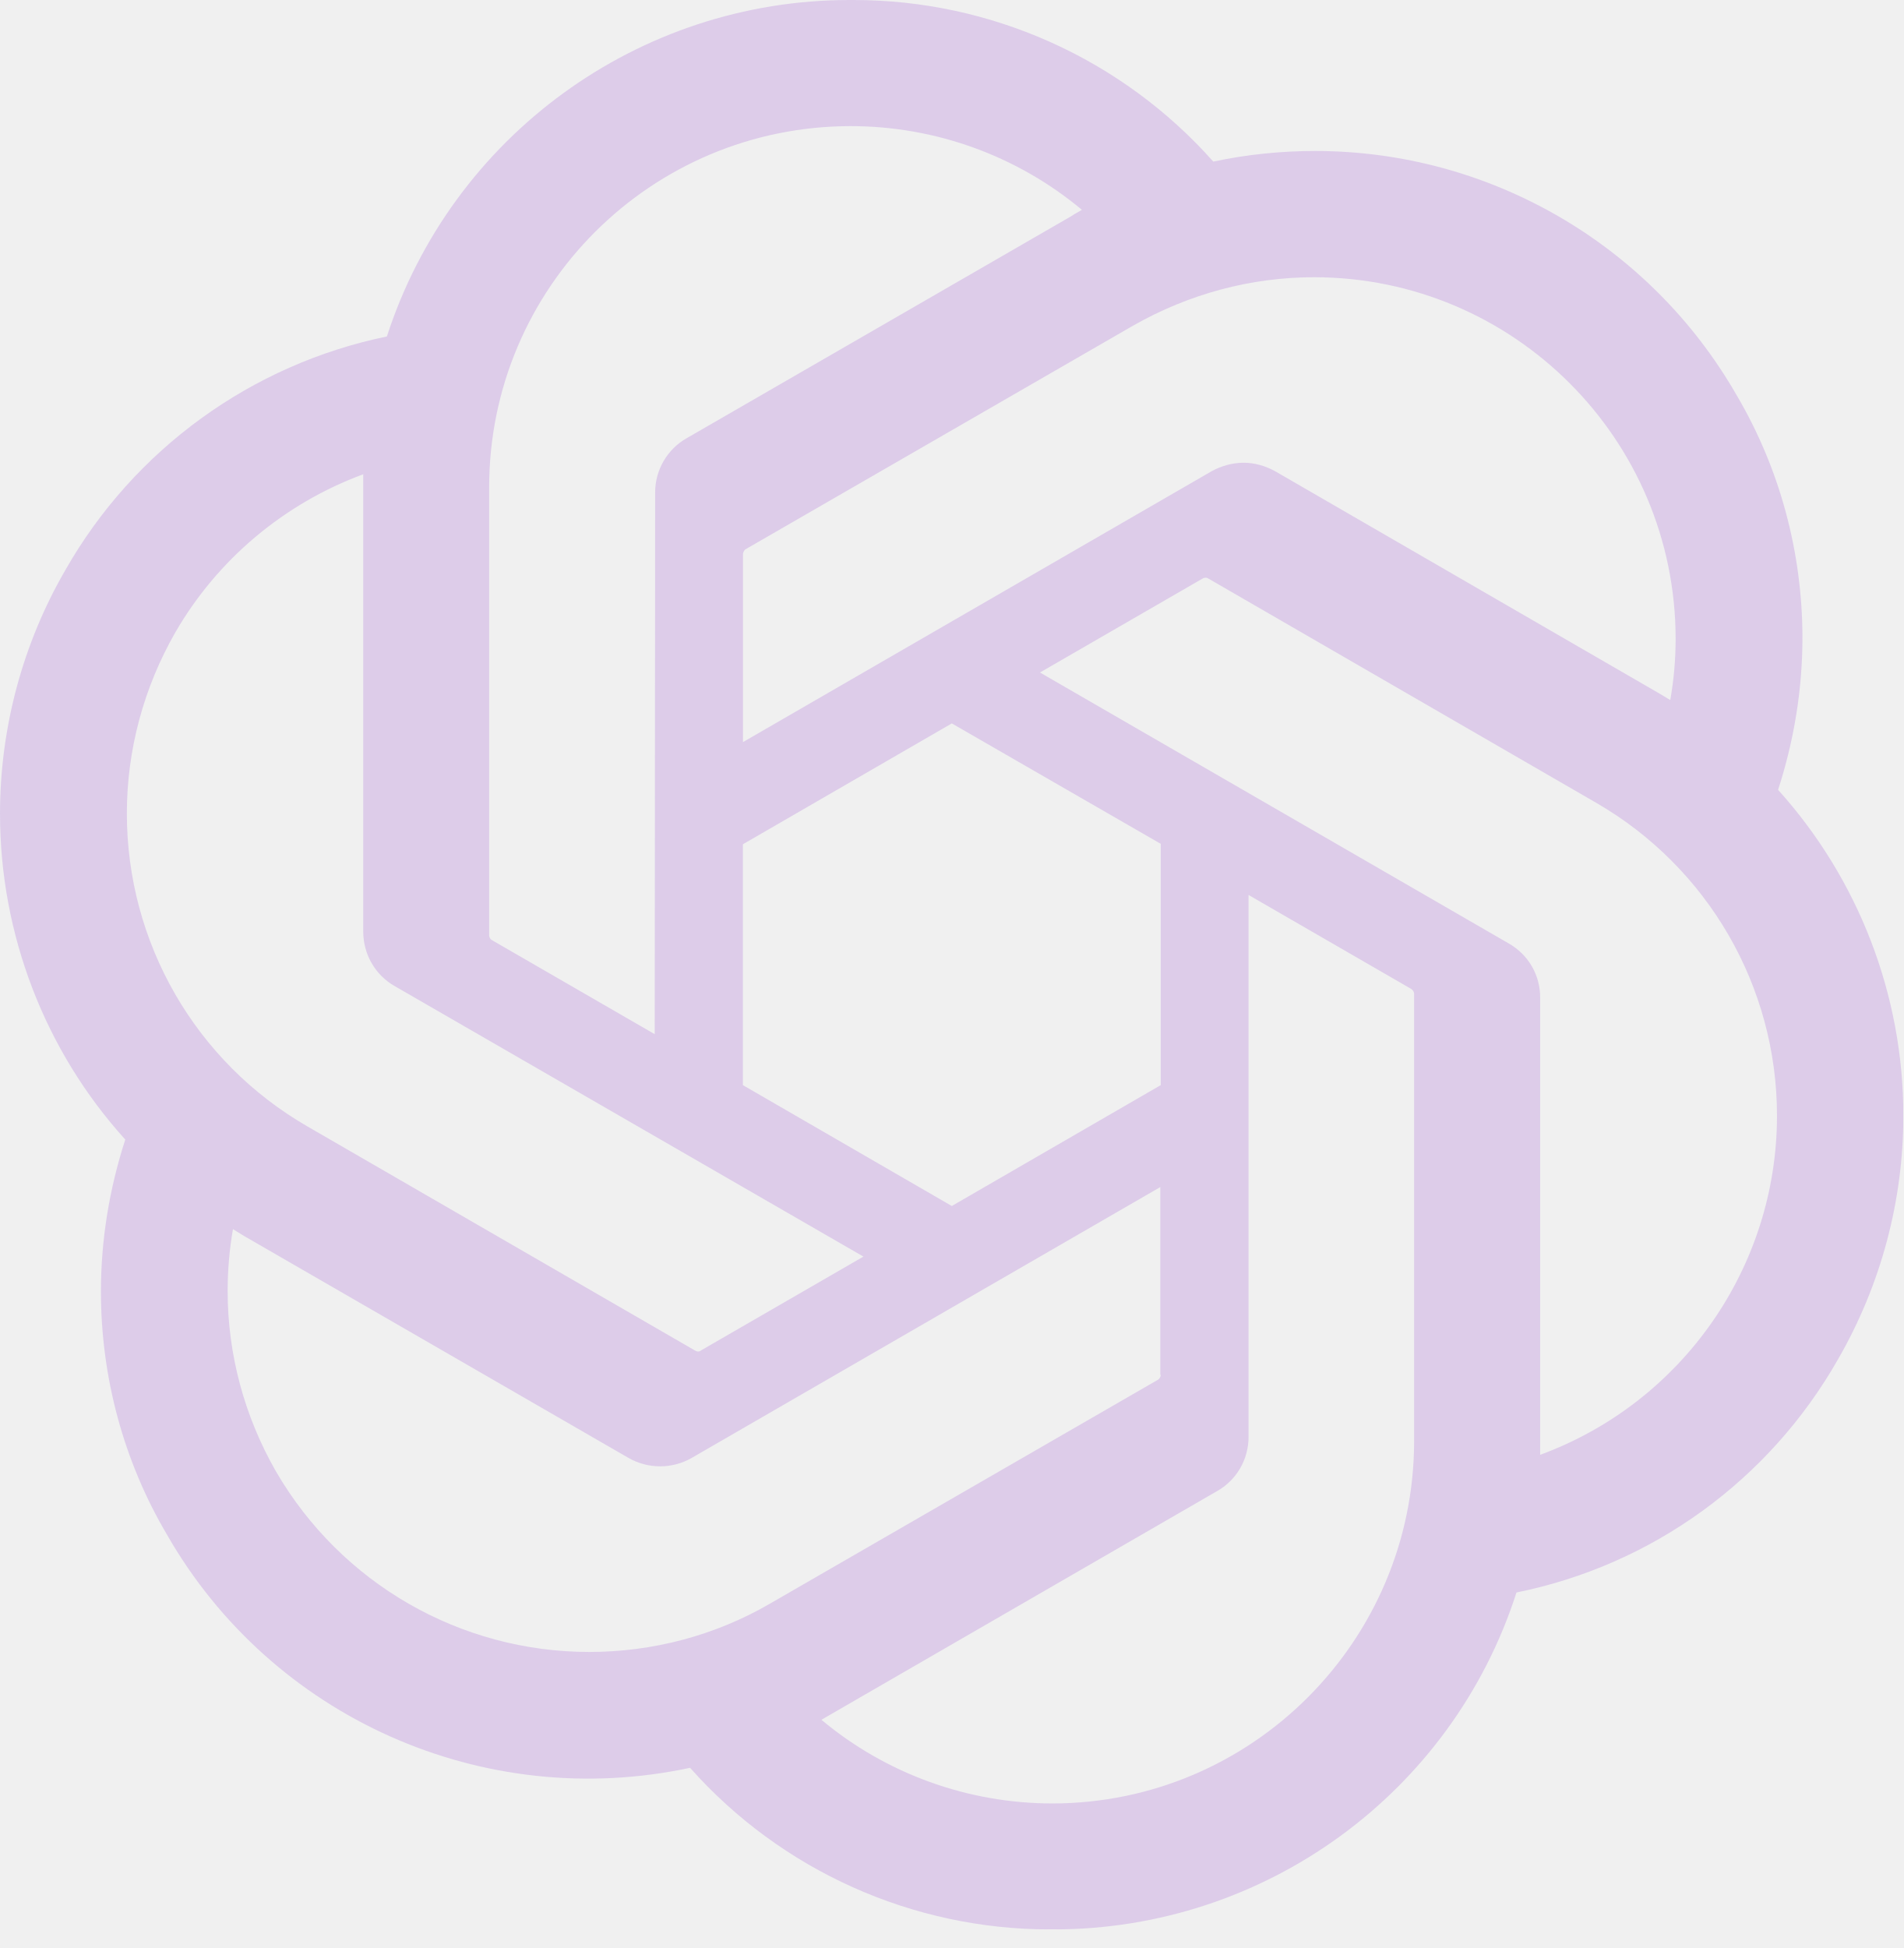
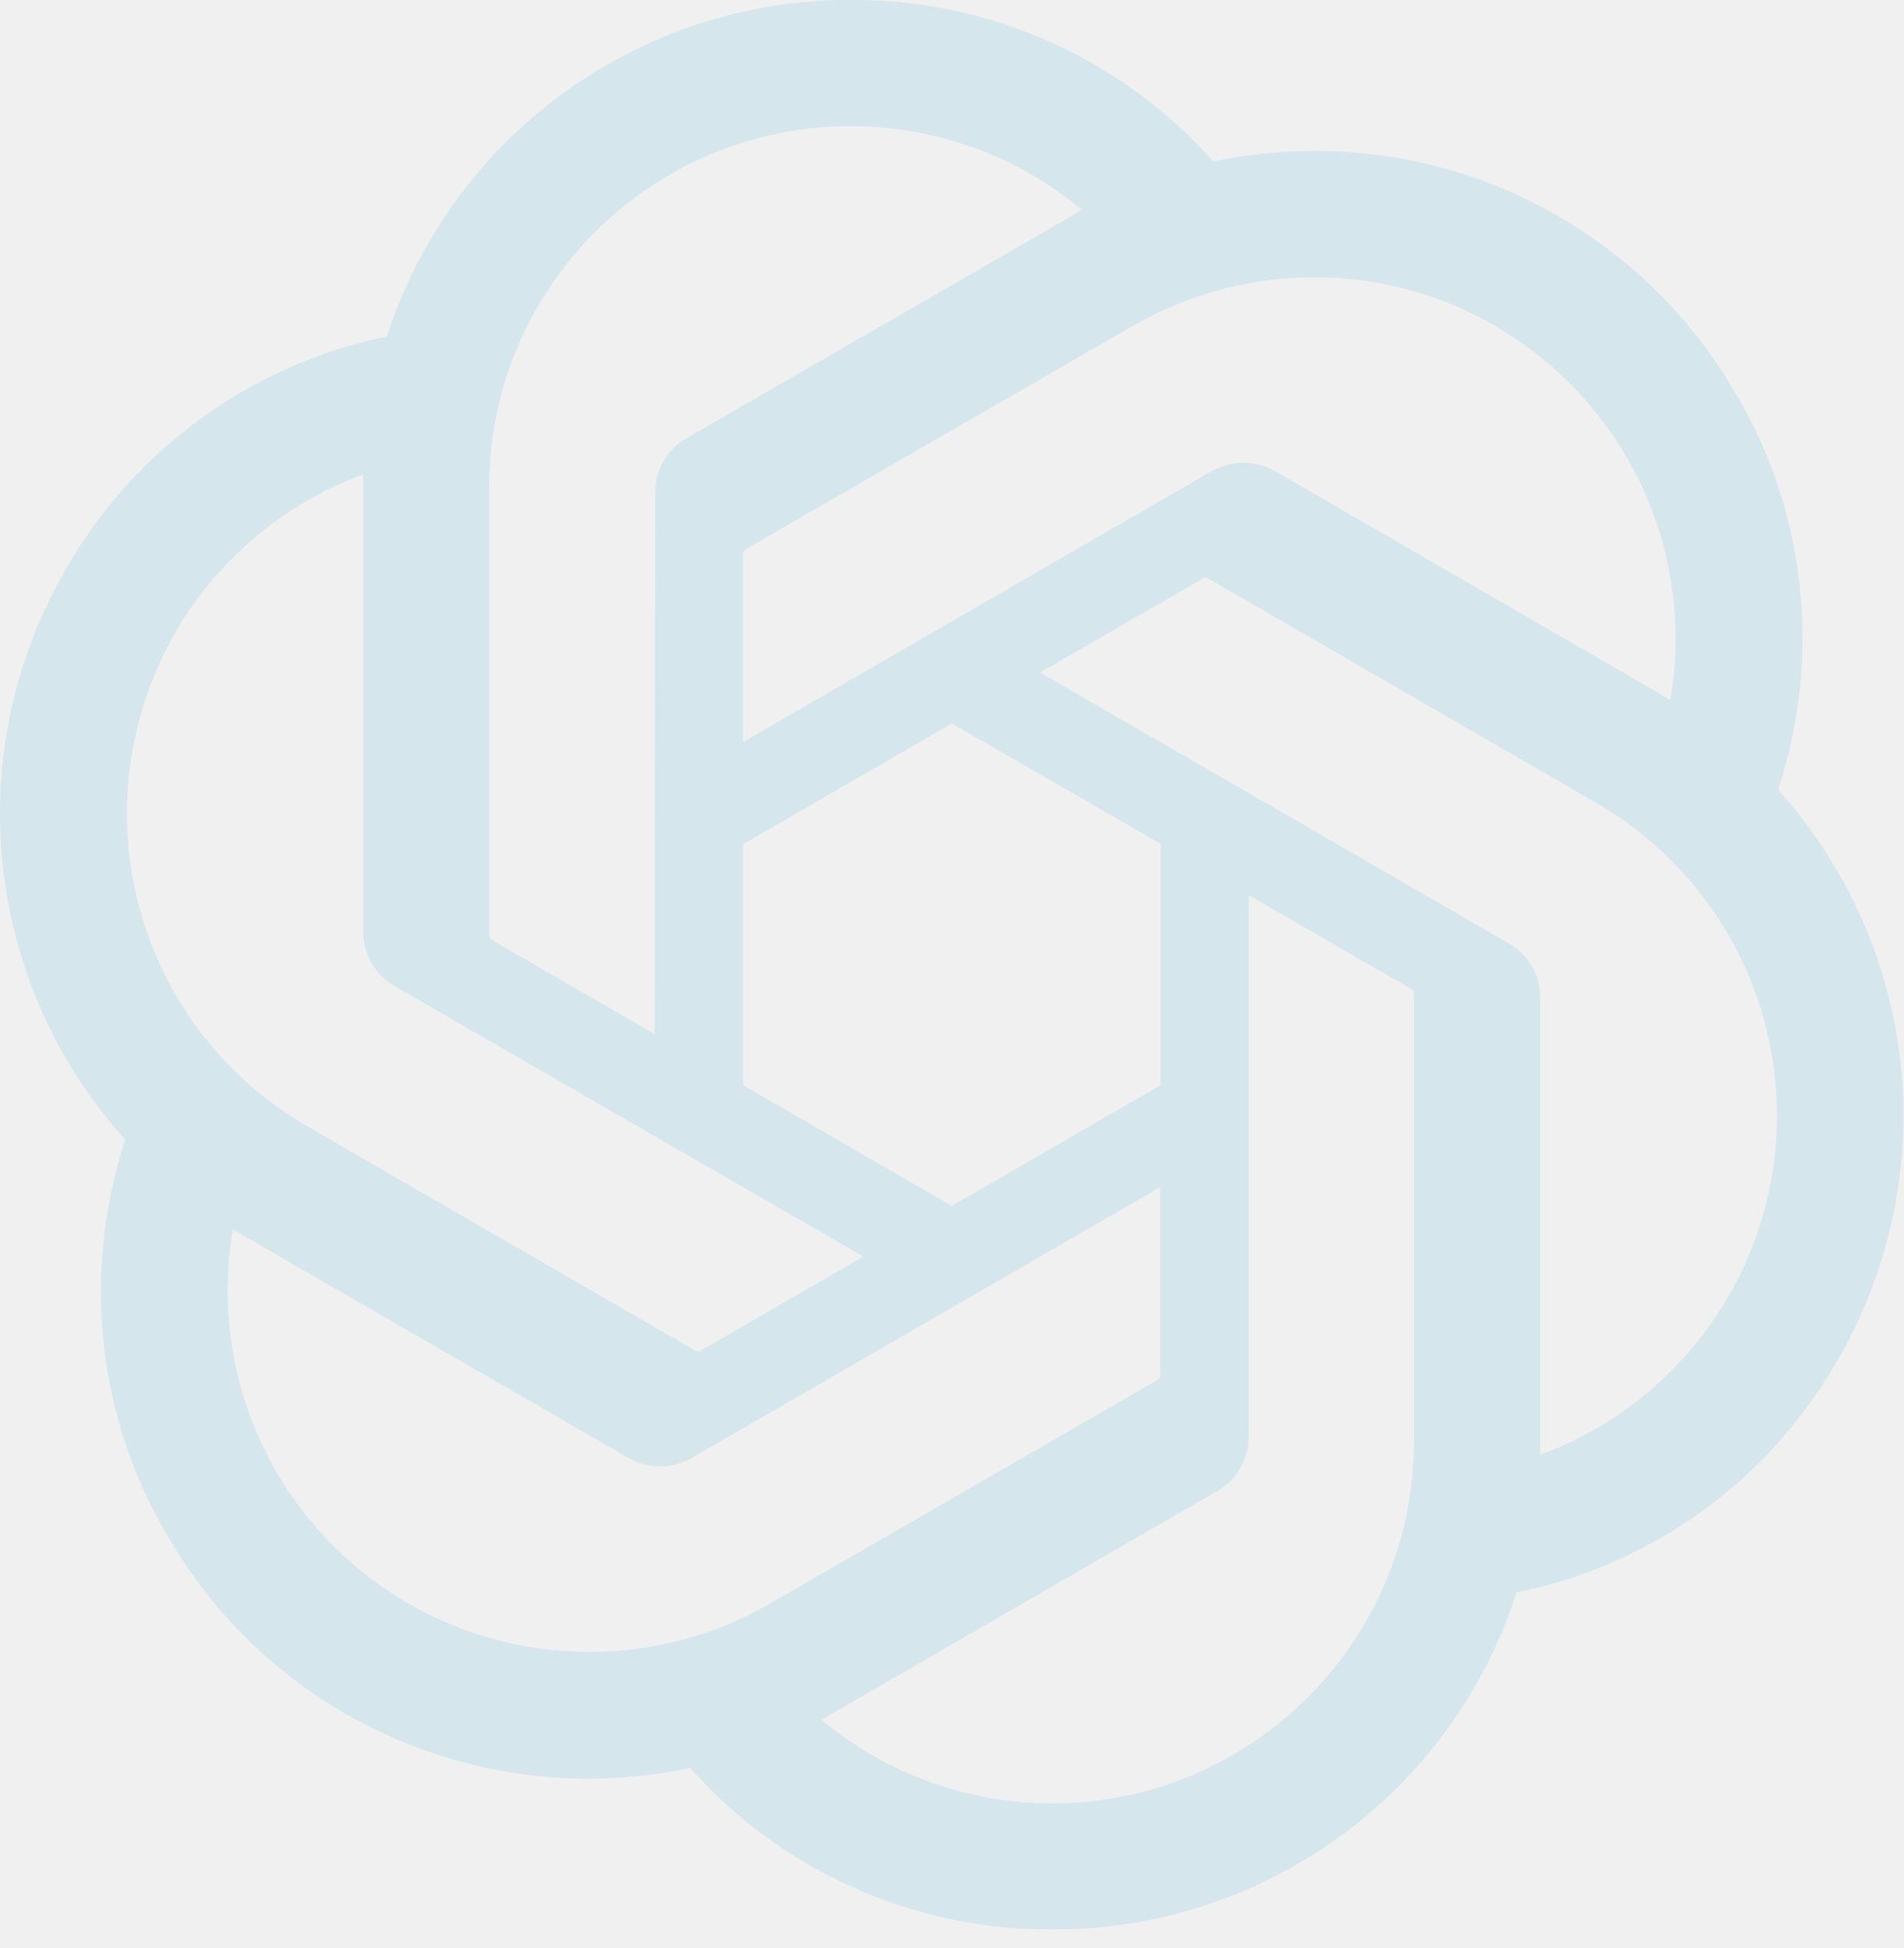
- <svg xmlns="http://www.w3.org/2000/svg" xmlns:xlink="http://www.w3.org/1999/xlink" width="43" height="44" viewBox="0 0 43 44" fill="none">
+ <svg xmlns="http://www.w3.org/2000/svg" xmlns:xlink="http://www.w3.org/1999/xlink" width="43" height="44" fill="none" viewBox="0 0 43 44">
  <defs>
-     <rect id="path_0" x="0" y="0" width="43" height="43.58" />
+     <rect id="path_0" width="43" height="43.58" x="0" y="0" />
  </defs>
-   <g opacity="1" transform="translate(0 0.000001981943)  rotate(0 21.5 21.79007)">
-     <mask id="bg-mask-0" fill="white">
+   <g opacity="1" transform="translate(0 0.000001981943) rotate(0 21.5 21.79007)">
+     <mask id="bg-mask-0" fill="#fff">
      <use xlink:href="#path_0" />
    </mask>
    <g mask="url(#bg-mask-0)">
-       <path id="分组 1" fill-rule="evenodd" style="fill:#a96dd8" transform="translate(0 0)  rotate(0 21.5 21.79007)" opacity="0.27" d="M40.17 17.84L40.17 17.84C40.53 16.73 40.72 15.57 40.72 14.41C40.72 12.48 40.21 10.58 39.23 8.92C37.27 5.51 33.64 3.41 29.71 3.41C28.94 3.41 28.16 3.49 27.41 3.65C25.35 1.33 22.39 0 19.29 0L19.22 0L19.19 0C14.43 0 10.21 3.07 8.74 7.6C5.68 8.23 3.03 10.15 1.48 12.87C0.51 14.54 0 16.45 0 18.38C0 21.1 1.01 23.73 2.83 25.74C2.47 26.85 2.28 28.01 2.28 29.17C2.28 31.1 2.79 33 3.77 34.66C6.14 38.8 10.92 40.93 15.59 39.93C17.65 42.25 20.61 43.58 23.71 43.58L23.78 43.58L23.81 43.58C28.57 43.58 32.8 40.51 34.26 35.97C37.33 35.35 39.97 33.43 41.52 30.71C42.49 29.03 43 27.13 43 25.2C43 22.48 41.99 19.86 40.17 17.84Z M18.817 38.695C18.727 38.745 18.647 38.795 18.557 38.845C20.017 40.065 21.867 40.735 23.777 40.735L23.787 40.735C28.287 40.725 31.937 37.065 31.947 32.565L31.947 22.435C31.937 22.385 31.907 22.355 31.877 22.335L28.207 20.215L28.207 32.455C28.207 32.965 27.937 33.435 27.487 33.685L18.817 38.695Z M17.393 36.223L26.163 31.163C26.203 31.133 26.223 31.093 26.223 31.053L26.213 31.053L26.213 26.813L15.623 32.933C15.183 33.183 14.643 33.183 14.203 32.933L5.523 27.923C5.443 27.873 5.323 27.803 5.263 27.763C5.183 28.223 5.143 28.693 5.143 29.163C5.143 30.593 5.523 31.993 6.233 33.233L6.233 33.233C7.703 35.763 10.393 37.313 13.313 37.313C14.743 37.313 16.153 36.943 17.393 36.223Z M8.206 11.013C8.206 10.923 8.206 10.783 8.206 10.713C6.416 11.373 4.906 12.643 3.956 14.293L3.956 14.293C3.246 15.533 2.866 16.943 2.866 18.373C2.866 21.293 4.416 23.983 6.946 25.443L15.716 30.513C15.756 30.533 15.806 30.533 15.836 30.503L19.506 28.383L8.916 22.273C8.476 22.023 8.206 21.553 8.206 21.043L8.206 21.033L8.206 11.013Z M36.055 18.13L27.285 13.06C27.245 13.04 27.195 13.05 27.165 13.07L23.495 15.19L34.085 21.31C34.525 21.56 34.795 22.02 34.795 22.53C34.795 22.53 34.795 22.54 34.795 22.54L34.795 32.86C38.005 31.68 40.145 28.62 40.145 25.2C40.145 22.28 38.585 19.59 36.055 18.13Z M16.834 12.412C16.805 12.442 16.785 12.482 16.785 12.522L16.785 12.522L16.785 16.762L27.375 10.642C27.595 10.522 27.845 10.452 28.095 10.452C28.345 10.452 28.584 10.522 28.805 10.642L37.484 15.662C37.565 15.712 37.654 15.762 37.734 15.812L37.734 15.812C37.815 15.352 37.855 14.892 37.855 14.432C37.855 9.922 34.194 6.262 29.684 6.262C28.255 6.262 26.855 6.642 25.605 7.352L16.834 12.412Z M19.221 2.849C14.711 2.849 11.051 6.499 11.051 11.009L11.051 21.139C11.061 21.189 11.081 21.219 11.121 21.239L14.791 23.359L14.801 11.129L14.801 11.119C14.801 10.619 15.071 10.149 15.511 9.899L24.191 4.889C24.261 4.839 24.381 4.779 24.441 4.739C22.981 3.519 21.131 2.849 19.221 2.849Z M16.783 24.51L21.503 27.24L26.223 24.51L26.223 19.06L21.503 16.34L16.783 19.07L16.783 24.51Z " />
+       <path id="分组 1" fill-rule="evenodd" style="fill:#8bcae0" d="M40.17 17.84L40.17 17.84C40.53 16.73 40.72 15.57 40.72 14.41C40.72 12.48 40.21 10.58 39.23 8.92C37.27 5.51 33.64 3.41 29.71 3.41C28.94 3.41 28.16 3.49 27.41 3.65C25.35 1.33 22.39 0 19.29 0L19.22 0L19.19 0C14.43 0 10.21 3.07 8.74 7.6C5.68 8.23 3.03 10.15 1.48 12.87C0.51 14.54 0 16.45 0 18.38C0 21.1 1.01 23.73 2.83 25.74C2.47 26.85 2.28 28.01 2.28 29.17C2.28 31.1 2.79 33 3.77 34.66C6.14 38.8 10.92 40.93 15.59 39.93C17.65 42.25 20.61 43.58 23.71 43.58L23.78 43.58L23.81 43.58C28.57 43.58 32.8 40.51 34.26 35.97C37.33 35.35 39.97 33.43 41.52 30.71C42.49 29.03 43 27.13 43 25.2C43 22.48 41.99 19.86 40.17 17.84Z M18.817 38.695C18.727 38.745 18.647 38.795 18.557 38.845C20.017 40.065 21.867 40.735 23.777 40.735L23.787 40.735C28.287 40.725 31.937 37.065 31.947 32.565L31.947 22.435C31.937 22.385 31.907 22.355 31.877 22.335L28.207 20.215L28.207 32.455C28.207 32.965 27.937 33.435 27.487 33.685L18.817 38.695Z M17.393 36.223L26.163 31.163C26.203 31.133 26.223 31.093 26.223 31.053L26.213 31.053L26.213 26.813L15.623 32.933C15.183 33.183 14.643 33.183 14.203 32.933L5.523 27.923C5.443 27.873 5.323 27.803 5.263 27.763C5.183 28.223 5.143 28.693 5.143 29.163C5.143 30.593 5.523 31.993 6.233 33.233L6.233 33.233C7.703 35.763 10.393 37.313 13.313 37.313C14.743 37.313 16.153 36.943 17.393 36.223Z M8.206 11.013C8.206 10.923 8.206 10.783 8.206 10.713C6.416 11.373 4.906 12.643 3.956 14.293L3.956 14.293C3.246 15.533 2.866 16.943 2.866 18.373C2.866 21.293 4.416 23.983 6.946 25.443L15.716 30.513C15.756 30.533 15.806 30.533 15.836 30.503L19.506 28.383L8.916 22.273C8.476 22.023 8.206 21.553 8.206 21.043L8.206 21.033L8.206 11.013Z M36.055 18.13L27.285 13.06C27.245 13.04 27.195 13.05 27.165 13.07L23.495 15.19L34.085 21.31C34.525 21.56 34.795 22.02 34.795 22.53C34.795 22.53 34.795 22.54 34.795 22.54L34.795 32.86C38.005 31.68 40.145 28.62 40.145 25.2C40.145 22.28 38.585 19.59 36.055 18.13Z M16.834 12.412C16.805 12.442 16.785 12.482 16.785 12.522L16.785 12.522L16.785 16.762L27.375 10.642C27.595 10.522 27.845 10.452 28.095 10.452C28.345 10.452 28.584 10.522 28.805 10.642L37.484 15.662C37.565 15.712 37.654 15.762 37.734 15.812L37.734 15.812C37.815 15.352 37.855 14.892 37.855 14.432C37.855 9.922 34.194 6.262 29.684 6.262C28.255 6.262 26.855 6.642 25.605 7.352L16.834 12.412Z M19.221 2.849C14.711 2.849 11.051 6.499 11.051 11.009L11.051 21.139C11.061 21.189 11.081 21.219 11.121 21.239L14.791 23.359L14.801 11.129L14.801 11.119C14.801 10.619 15.071 10.149 15.511 9.899L24.191 4.889C24.261 4.839 24.381 4.779 24.441 4.739C22.981 3.519 21.131 2.849 19.221 2.849Z M16.783 24.51L21.503 27.24L26.223 24.51L26.223 19.06L21.503 16.34L16.783 19.07L16.783 24.51Z" opacity=".27" transform="translate(0 0) rotate(0 21.5 21.79007)" />
    </g>
  </g>
</svg>
